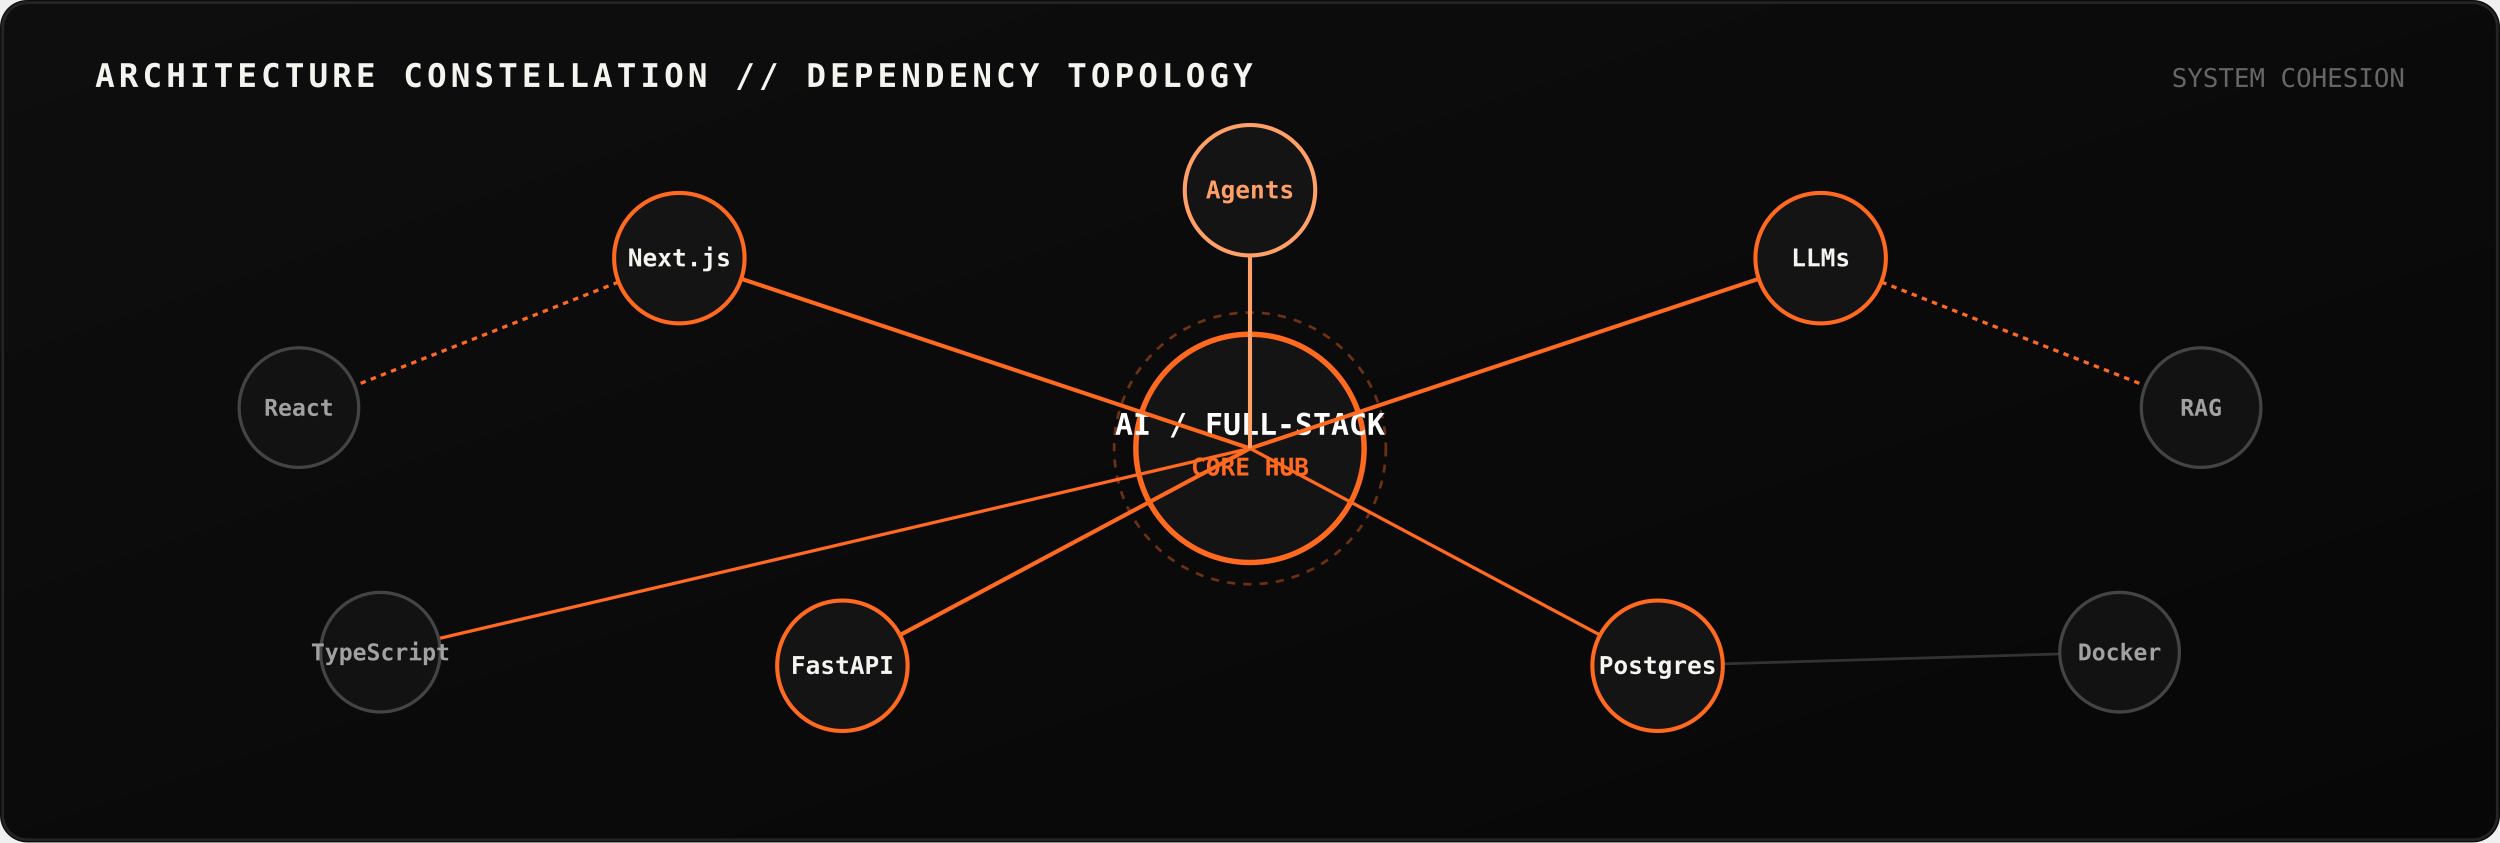
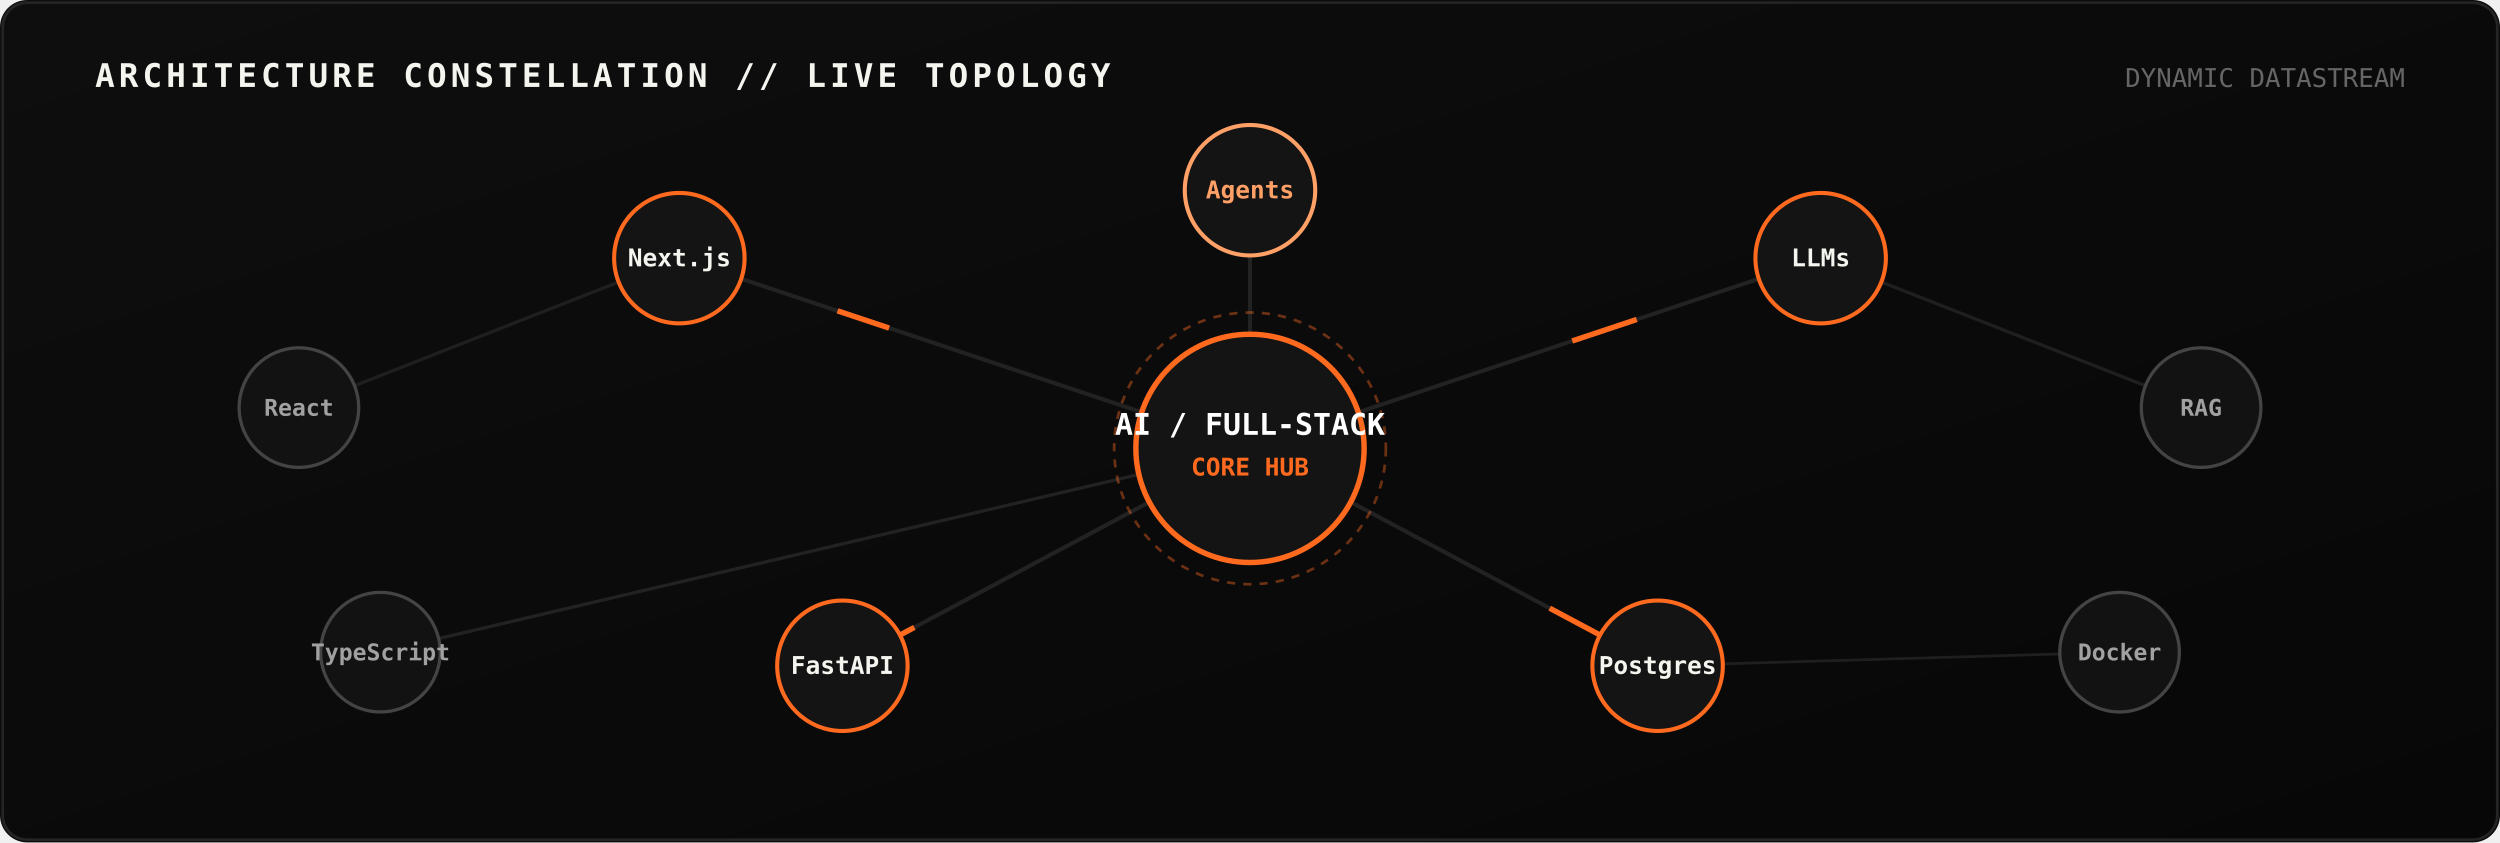
<svg xmlns="http://www.w3.org/2000/svg" viewBox="0 0 920 310" width="100%" height="100%" fill="none">
  <defs>
    <linearGradient id="sc-bg" x1="0%" y1="0%" x2="100%" y2="100%">
      <stop offset="0%" stop-color="#0E0E0E" />
      <stop offset="100%" stop-color="#070707" />
    </linearGradient>
    <style>
      .font-mono { font-family: ui-monospace, SFMono-Regular, "SF Mono", Menlo, Consolas, monospace; }
      .font-sans { font-family: -apple-system, BlinkMacSystemFont, "Segoe UI", Roboto, sans-serif; }

-       @keyframes linkPulse {
-         0%, 100% { stroke-opacity: 0.3; }
-         50% { stroke-opacity: 0.8; }
+       @keyframes packetTravel {
+         0% { stroke-dashoffset: 300; }
+         100% { stroke-dashoffset: 0; }
      }

-       .animated-link {
-         animation: linkPulse 4s ease-in-out infinite;
+       @keyframes hubBreathing {
+         0%, 100% { transform: scale(1); filter: drop-shadow(0 0 4px rgba(255, 106, 31, 0.4)); }
+         50% { transform: scale(1.05); filter: drop-shadow(0 0 12px rgba(255, 106, 31, 0.8)); }
+       }
+ 
+       .packet-flow {
+         stroke-dasharray: 20 120;
+         animation: packetTravel 3s linear infinite;
+       }
+ 
+       .packet-flow-fast {
+         stroke-dasharray: 25 100;
+         animation: packetTravel 2.4s linear infinite;
+       }
+ 
+       .pulse-hub {
+         animation: hubBreathing 4s ease-in-out infinite;
+         transform-origin: 460px 165px;
      }
    </style>
  </defs>
  <rect width="920" height="310" rx="10" fill="url(#sc-bg)" />
  <rect width="918" height="308" x="1" y="1" rx="9" fill="none" stroke="#242424" stroke-width="1" />
  <g transform="translate(35, 32)">
-     <text x="0" y="0" fill="#F5F5F0" font-size="12" font-weight="700" letter-spacing="1.5" class="font-mono">ARCHITECTURE CONSTELLATION // DEPENDENCY TOPOLOGY</text>
-     <text x="850" y="0" text-anchor="end" fill="#666666" font-size="9.5" class="font-mono">SYSTEM COHESION</text>
+     <text x="0" y="0" fill="#F5F5F0" font-size="12" font-weight="700" letter-spacing="1.5" class="font-mono">ARCHITECTURE CONSTELLATION // LIVE TOPOLOGY</text>
+     <text x="850" y="0" text-anchor="end" fill="#666666" font-size="9.5" class="font-mono">DYNAMIC DATASTREAM</text>
  </g>
-   <g transform="translate(460, 165)">
+   <line x1="460" y1="165" x2="250" y2="95" stroke="#222222" stroke-width="1.5" />
+   <line x1="250" y1="95" x2="110" y2="150" stroke="#1F1F1F" stroke-width="1.2" />
+   <line x1="460" y1="165" x2="140" y2="240" stroke="#222222" stroke-width="1.2" />
+   <line x1="460" y1="165" x2="310" y2="245" stroke="#222222" stroke-width="1.5" />
+   <line x1="460" y1="165" x2="610" y2="245" stroke="#222222" stroke-width="1.5" />
+   <line x1="610" y1="245" x2="780" y2="240" stroke="#1F1F1F" stroke-width="1" />
+   <line x1="460" y1="165" x2="670" y2="95" stroke="#222222" stroke-width="1.5" />
+   <line x1="670" y1="95" x2="810" y2="150" stroke="#1F1F1F" stroke-width="1.2" />
+   <line x1="460" y1="165" x2="460" y2="70" stroke="#222222" stroke-width="1.5" />
+   <line x1="460" y1="165" x2="250" y2="95" stroke="#FF6A1F" stroke-width="2" class="packet-flow" />
+   <line x1="460" y1="165" x2="670" y2="95" stroke="#FF6A1F" stroke-width="2" class="packet-flow-fast" />
+   <line x1="460" y1="165" x2="310" y2="245" stroke="#FF6A1F" stroke-width="2" class="packet-flow" />
+   <line x1="460" y1="165" x2="610" y2="245" stroke="#FF6A1F" stroke-width="2" class="packet-flow-fast" />
+   <line x1="460" y1="165" x2="460" y2="70" stroke="#FFA066" stroke-width="2" class="packet-flow" />
+   <line x1="250" y1="95" x2="110" y2="150" stroke="#FFA066" stroke-width="1.5" class="packet-flow" />
+   <line x1="670" y1="95" x2="810" y2="150" stroke="#FFA066" stroke-width="1.5" class="packet-flow" />
+   <g transform="translate(460, 165)" class="pulse-hub">
    <circle cx="0" cy="0" r="42" fill="#141414" stroke="#FF6A1F" stroke-width="2" />
    <circle cx="0" cy="0" r="50" fill="none" stroke="#FF6A1F" stroke-width="1" stroke-dasharray="3 3" opacity="0.4" />
    <text x="0" y="-5" text-anchor="middle" fill="#FFFFFF" font-size="11" font-weight="700" class="font-mono">AI / FULL-STACK</text>
    <text x="0" y="10" text-anchor="middle" fill="#FF6A1F" font-size="9" font-weight="600" class="font-mono">CORE HUB</text>
  </g>
-   <line x1="460" y1="165" x2="250" y2="95" stroke="#FF6A1F" stroke-width="1.5" class="animated-link" />
-   <line x1="250" y1="95" x2="110" y2="150" stroke="#FF6A1F" stroke-width="1.2" stroke-dasharray="2 2" />
-   <line x1="460" y1="165" x2="140" y2="240" stroke="#FF6A1F" stroke-width="1.2" />
-   <line x1="460" y1="165" x2="310" y2="245" stroke="#FF6A1F" stroke-width="1.5" class="animated-link" />
-   <line x1="460" y1="165" x2="610" y2="245" stroke="#FF6A1F" stroke-width="1.2" />
-   <line x1="610" y1="245" x2="780" y2="240" stroke="#333333" stroke-width="1" />
-   <line x1="460" y1="165" x2="670" y2="95" stroke="#FF6A1F" stroke-width="1.5" class="animated-link" />
-   <line x1="670" y1="95" x2="810" y2="150" stroke="#FF6A1F" stroke-width="1.2" stroke-dasharray="2 2" />
-   <line x1="460" y1="165" x2="460" y2="70" stroke="#FFA066" stroke-width="1.5" />
  <g transform="translate(250, 95)">
    <circle cx="0" cy="0" r="24" fill="#141414" stroke="#FF6A1F" stroke-width="1.5" />
    <text x="0" y="3" text-anchor="middle" fill="#F5F5F0" font-size="9" font-weight="700" class="font-mono">Next.js</text>
  </g>
  <g transform="translate(110, 150)">
    <circle cx="0" cy="0" r="22" fill="#121212" stroke="#444444" stroke-width="1.2" />
    <text x="0" y="3" text-anchor="middle" fill="#A1A1A1" font-size="8.5" font-weight="600" class="font-mono">React</text>
  </g>
  <g transform="translate(140, 240)">
    <circle cx="0" cy="0" r="22" fill="#121212" stroke="#444444" stroke-width="1.2" />
    <text x="0" y="3" text-anchor="middle" fill="#A1A1A1" font-size="8.5" font-weight="600" class="font-mono">TypeScript</text>
  </g>
  <g transform="translate(310, 245)">
    <circle cx="0" cy="0" r="24" fill="#141414" stroke="#FF6A1F" stroke-width="1.5" />
    <text x="0" y="3" text-anchor="middle" fill="#F5F5F0" font-size="9" font-weight="700" class="font-mono">FastAPI</text>
  </g>
  <g transform="translate(460, 70)">
    <circle cx="0" cy="0" r="24" fill="#141414" stroke="#FFA066" stroke-width="1.5" />
    <text x="0" y="3" text-anchor="middle" fill="#FFA066" font-size="9" font-weight="700" class="font-mono">Agents</text>
  </g>
  <g transform="translate(670, 95)">
    <circle cx="0" cy="0" r="24" fill="#141414" stroke="#FF6A1F" stroke-width="1.5" />
    <text x="0" y="3" text-anchor="middle" fill="#F5F5F0" font-size="9" font-weight="700" class="font-mono">LLMs</text>
  </g>
  <g transform="translate(810, 150)">
    <circle cx="0" cy="0" r="22" fill="#121212" stroke="#444444" stroke-width="1.2" />
    <text x="0" y="3" text-anchor="middle" fill="#A1A1A1" font-size="8.5" font-weight="600" class="font-mono">RAG</text>
  </g>
  <g transform="translate(610, 245)">
    <circle cx="0" cy="0" r="24" fill="#141414" stroke="#FF6A1F" stroke-width="1.5" />
    <text x="0" y="3" text-anchor="middle" fill="#F5F5F0" font-size="9" font-weight="700" class="font-mono">Postgres</text>
  </g>
  <g transform="translate(780, 240)">
    <circle cx="0" cy="0" r="22" fill="#121212" stroke="#444444" stroke-width="1.2" />
    <text x="0" y="3" text-anchor="middle" fill="#A1A1A1" font-size="8.5" font-weight="600" class="font-mono">Docker</text>
  </g>
</svg>
